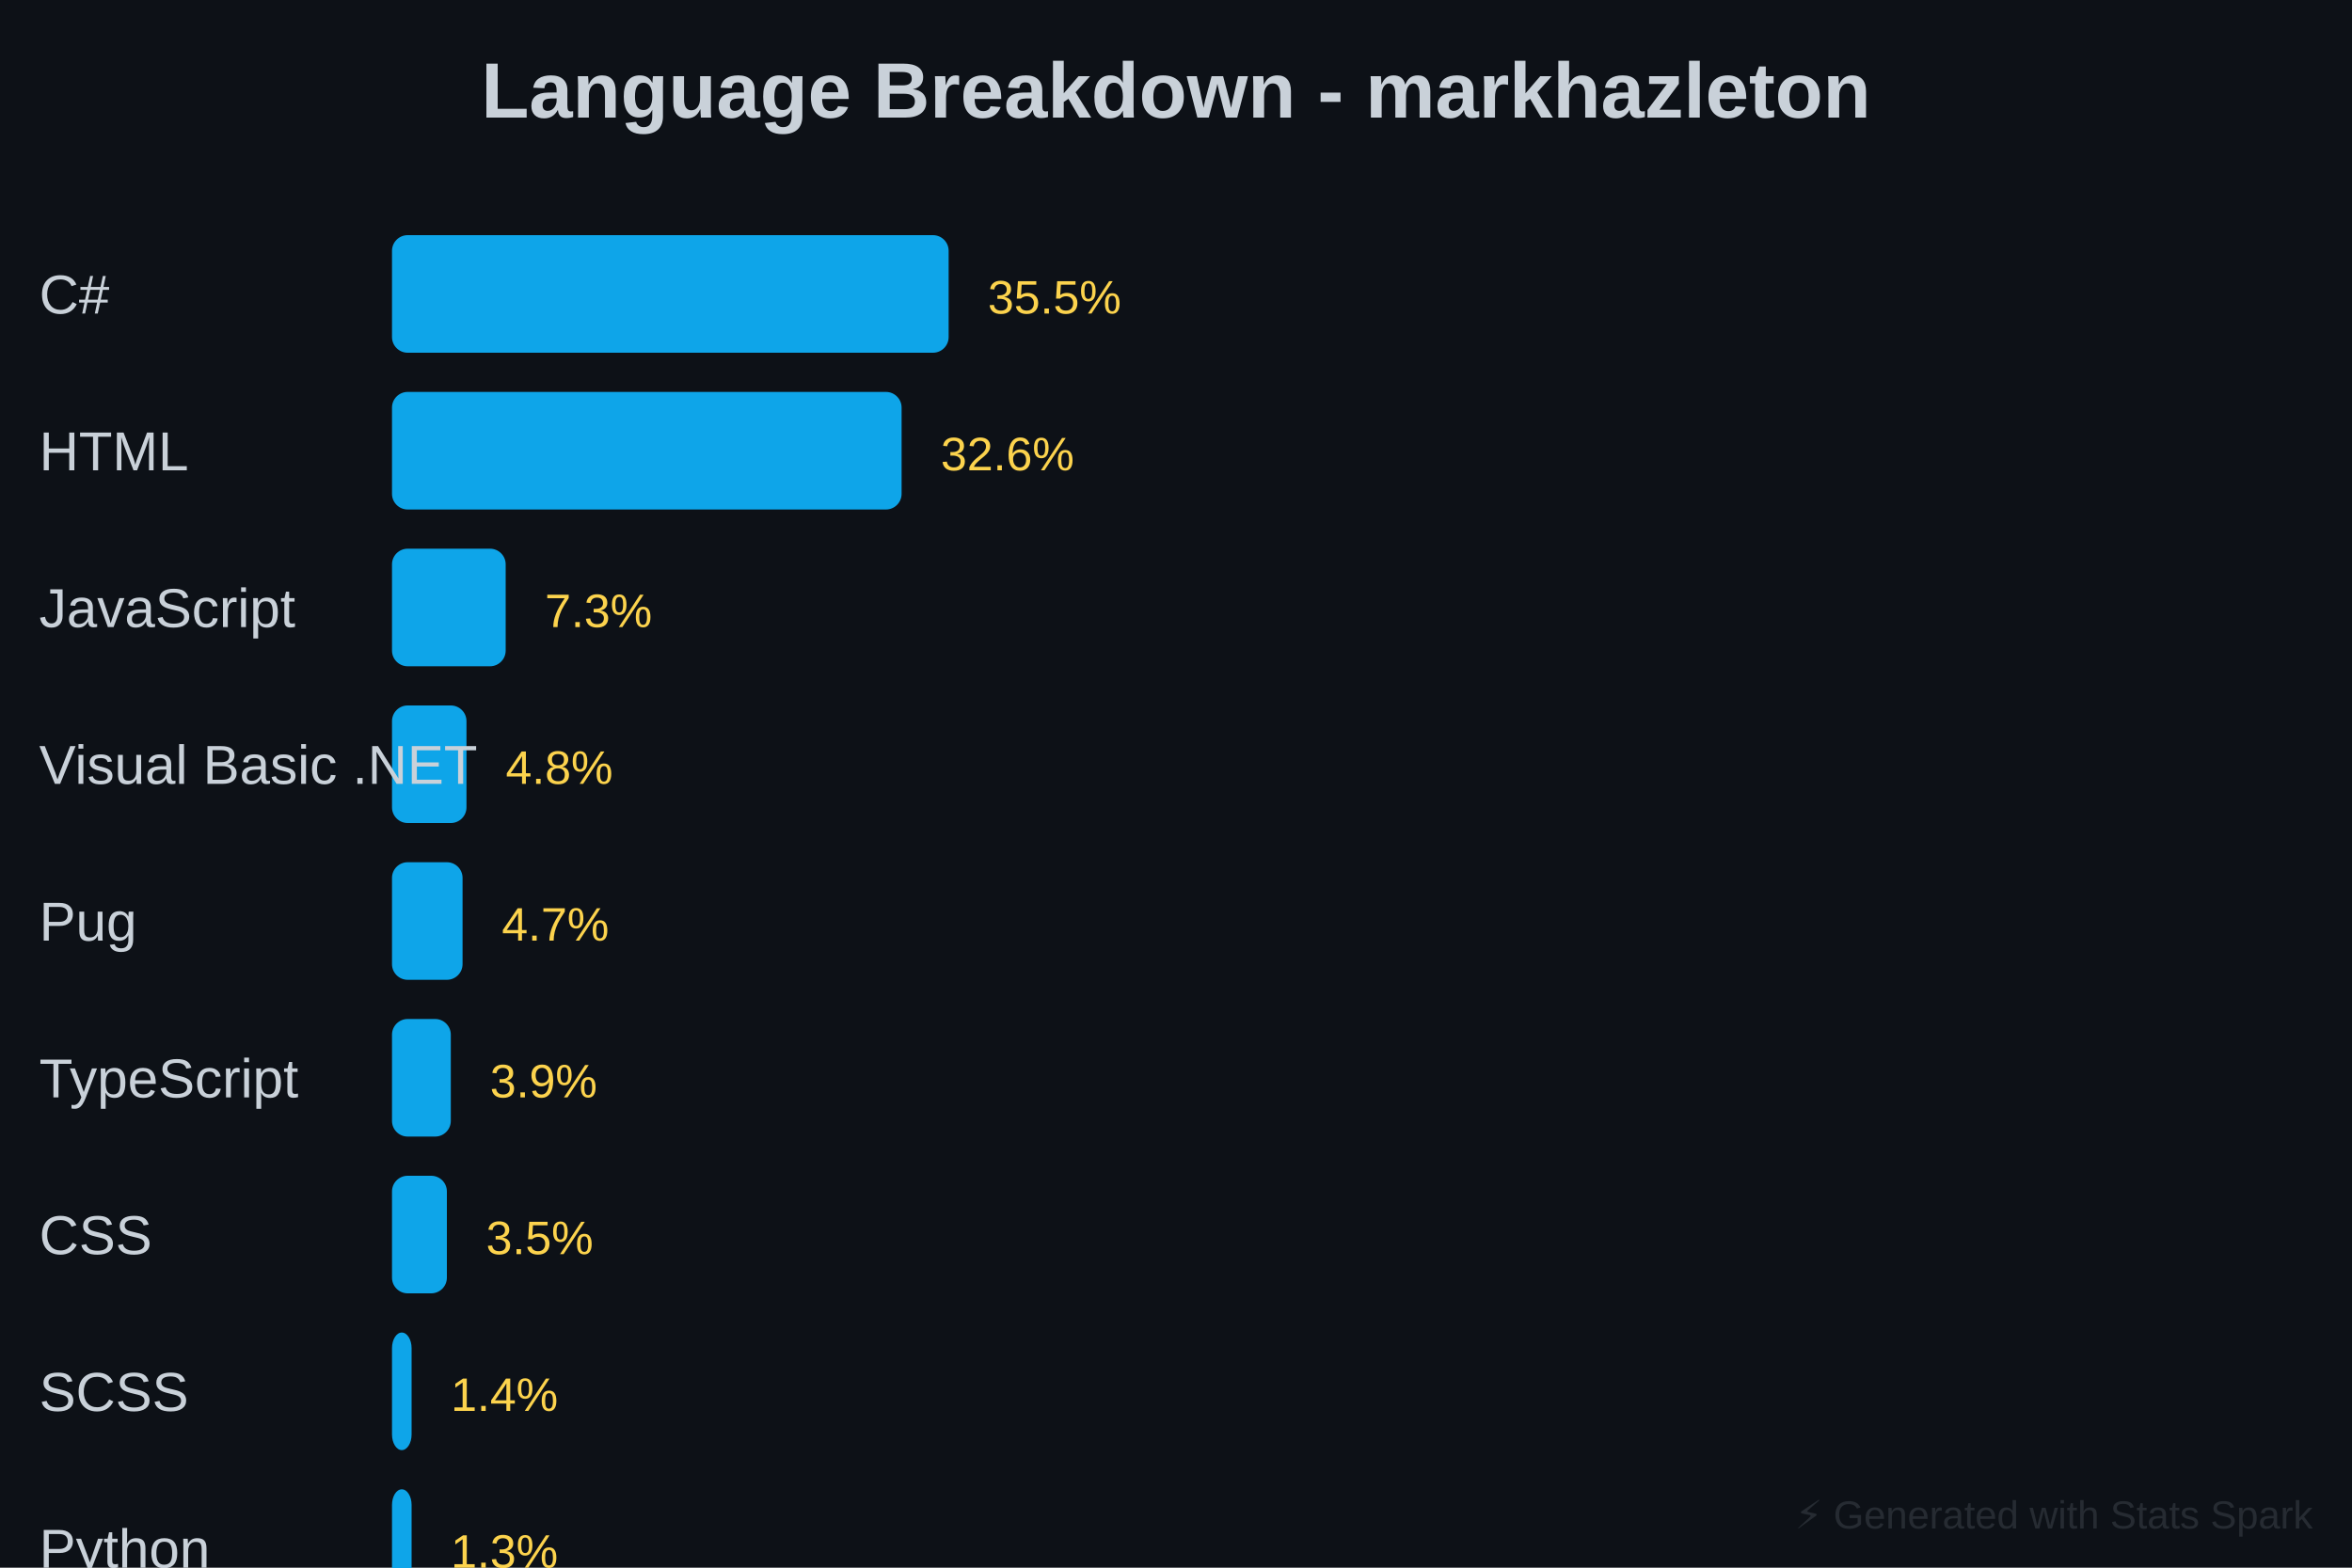
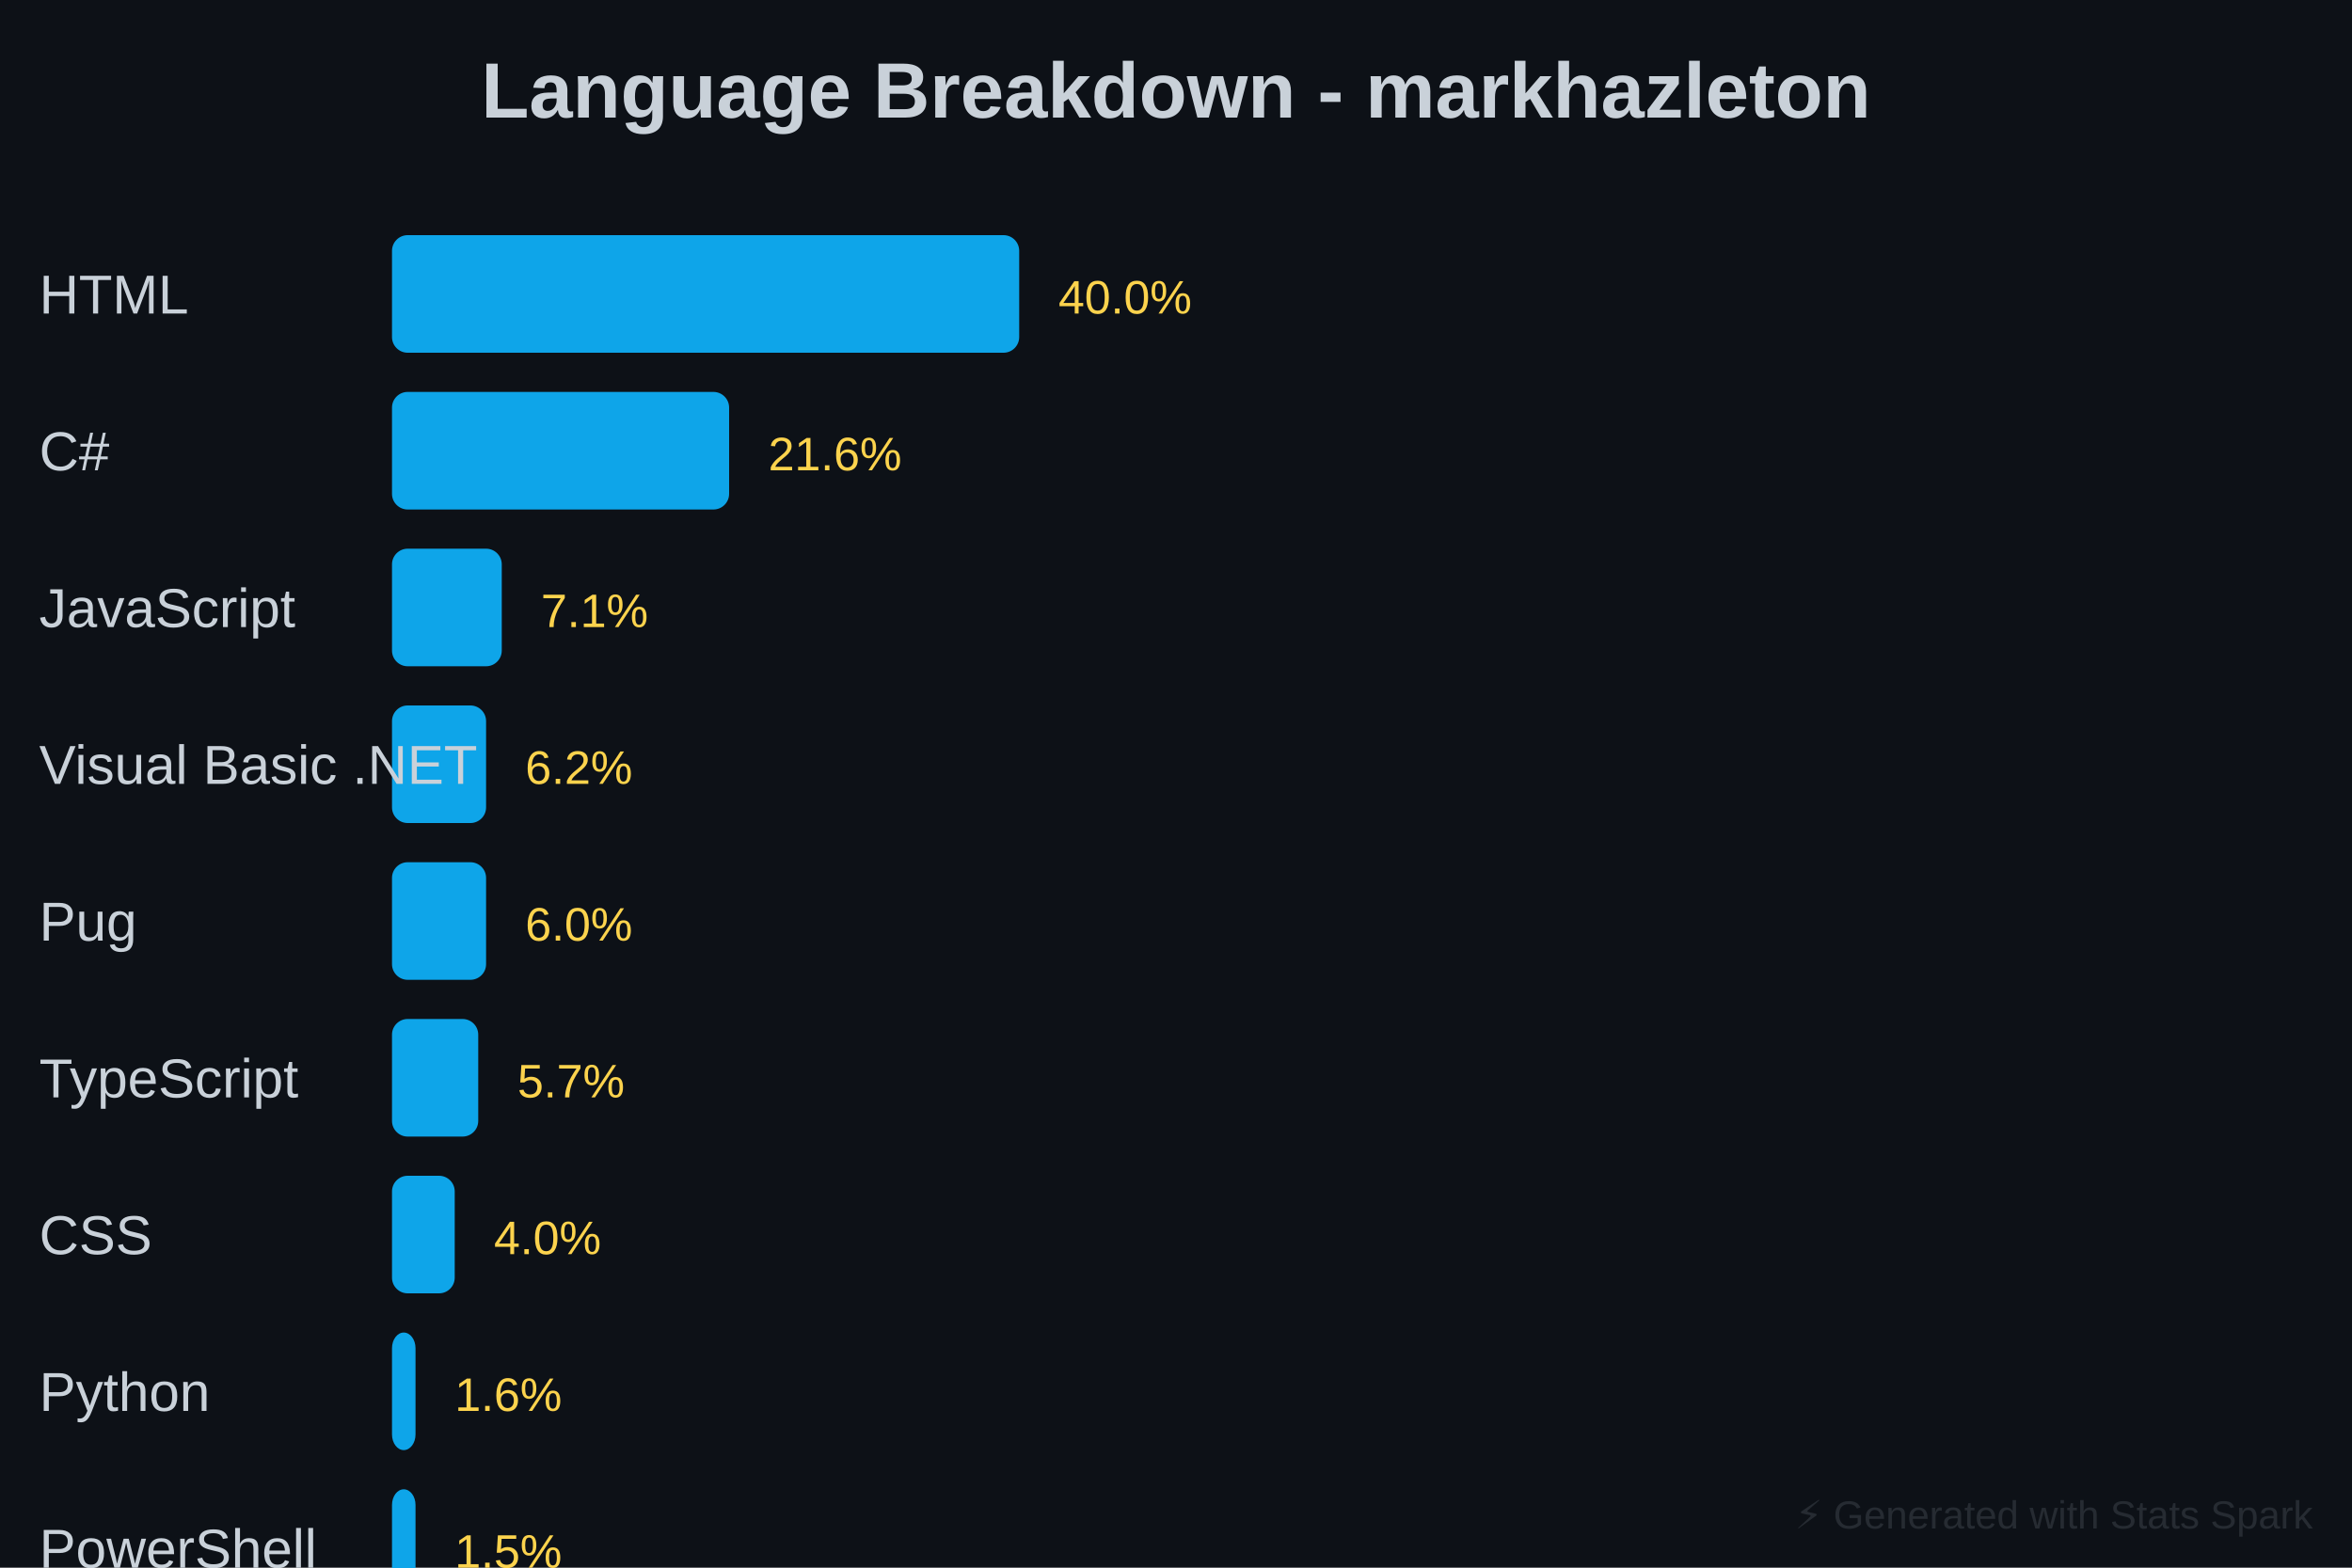
<svg xmlns="http://www.w3.org/2000/svg" baseProfile="full" height="400" version="1.1" width="600">
  <defs />
  <rect fill="#0D1117" height="400" width="600" x="0" y="0" />
  <text fill="#C9D1D9" font-family="Arial, sans-serif" font-size="20px" font-weight="bold" text-anchor="middle" x="300" y="30">Language Breakdown - markhazleton</text>
-   <rect fill="#0EA5E9" height="30" rx="4" width="142" x="100" y="60" />
-   <text fill="#C9D1D9" font-family="Arial, sans-serif" font-size="14px" x="10" y="80">C#</text>
-   <text fill="#FCD34D" font-family="Arial, sans-serif" font-size="12px" x="252" y="80">35.5%</text>
-   <rect fill="#0EA5E9" height="30" rx="4" width="130" x="100" y="100" />
-   <text fill="#C9D1D9" font-family="Arial, sans-serif" font-size="14px" x="10" y="120">HTML</text>
-   <text fill="#FCD34D" font-family="Arial, sans-serif" font-size="12px" x="240" y="120">32.6%</text>
-   <rect fill="#0EA5E9" height="30" rx="4" width="29" x="100" y="140" />
+   <rect fill="#0EA5E9" height="30" rx="4" width="160" x="100" y="60" />
+   <text fill="#C9D1D9" font-family="Arial, sans-serif" font-size="14px" x="10" y="80">HTML</text>
+   <text fill="#FCD34D" font-family="Arial, sans-serif" font-size="12px" x="270" y="80">40.0%</text>
+   <rect fill="#0EA5E9" height="30" rx="4" width="86" x="100" y="100" />
+   <text fill="#C9D1D9" font-family="Arial, sans-serif" font-size="14px" x="10" y="120">C#</text>
+   <text fill="#FCD34D" font-family="Arial, sans-serif" font-size="12px" x="196" y="120">21.6%</text>
+   <rect fill="#0EA5E9" height="30" rx="4" width="28" x="100" y="140" />
  <text fill="#C9D1D9" font-family="Arial, sans-serif" font-size="14px" x="10" y="160">JavaScript</text>
-   <text fill="#FCD34D" font-family="Arial, sans-serif" font-size="12px" x="139" y="160">7.3%</text>
-   <rect fill="#0EA5E9" height="30" rx="4" width="19" x="100" y="180" />
+   <text fill="#FCD34D" font-family="Arial, sans-serif" font-size="12px" x="138" y="160">7.1%</text>
+   <rect fill="#0EA5E9" height="30" rx="4" width="24" x="100" y="180" />
  <text fill="#C9D1D9" font-family="Arial, sans-serif" font-size="14px" x="10" y="200">Visual Basic .NET</text>
-   <text fill="#FCD34D" font-family="Arial, sans-serif" font-size="12px" x="129" y="200">4.8%</text>
-   <rect fill="#0EA5E9" height="30" rx="4" width="18" x="100" y="220" />
+   <text fill="#FCD34D" font-family="Arial, sans-serif" font-size="12px" x="134" y="200">6.2%</text>
+   <rect fill="#0EA5E9" height="30" rx="4" width="24" x="100" y="220" />
  <text fill="#C9D1D9" font-family="Arial, sans-serif" font-size="14px" x="10" y="240">Pug</text>
-   <text fill="#FCD34D" font-family="Arial, sans-serif" font-size="12px" x="128" y="240">4.7%</text>
-   <rect fill="#0EA5E9" height="30" rx="4" width="15" x="100" y="260" />
+   <text fill="#FCD34D" font-family="Arial, sans-serif" font-size="12px" x="134" y="240">6.0%</text>
+   <rect fill="#0EA5E9" height="30" rx="4" width="22" x="100" y="260" />
  <text fill="#C9D1D9" font-family="Arial, sans-serif" font-size="14px" x="10" y="280">TypeScript</text>
-   <text fill="#FCD34D" font-family="Arial, sans-serif" font-size="12px" x="125" y="280">3.9%</text>
-   <rect fill="#0EA5E9" height="30" rx="4" width="14" x="100" y="300" />
+   <text fill="#FCD34D" font-family="Arial, sans-serif" font-size="12px" x="132" y="280">5.7%</text>
+   <rect fill="#0EA5E9" height="30" rx="4" width="16" x="100" y="300" />
  <text fill="#C9D1D9" font-family="Arial, sans-serif" font-size="14px" x="10" y="320">CSS</text>
-   <text fill="#FCD34D" font-family="Arial, sans-serif" font-size="12px" x="124" y="320">3.5%</text>
-   <rect fill="#0EA5E9" height="30" rx="4" width="5" x="100" y="340" />
-   <text fill="#C9D1D9" font-family="Arial, sans-serif" font-size="14px" x="10" y="360">SCSS</text>
-   <text fill="#FCD34D" font-family="Arial, sans-serif" font-size="12px" x="115" y="360">1.4%</text>
-   <rect fill="#0EA5E9" height="30" rx="4" width="5" x="100" y="380" />
-   <text fill="#C9D1D9" font-family="Arial, sans-serif" font-size="14px" x="10" y="400">Python</text>
-   <text fill="#FCD34D" font-family="Arial, sans-serif" font-size="12px" x="115" y="400">1.3%</text>
-   <rect fill="#0EA5E9" height="30" rx="4" width="19" x="100" y="420" />
+   <text fill="#FCD34D" font-family="Arial, sans-serif" font-size="12px" x="126" y="320">4.0%</text>
+   <rect fill="#0EA5E9" height="30" rx="4" width="6" x="100" y="340" />
+   <text fill="#C9D1D9" font-family="Arial, sans-serif" font-size="14px" x="10" y="360">Python</text>
+   <text fill="#FCD34D" font-family="Arial, sans-serif" font-size="12px" x="116" y="360">1.6%</text>
+   <rect fill="#0EA5E9" height="30" rx="4" width="6" x="100" y="380" />
+   <text fill="#C9D1D9" font-family="Arial, sans-serif" font-size="14px" x="10" y="400">PowerShell</text>
+   <text fill="#FCD34D" font-family="Arial, sans-serif" font-size="12px" x="116" y="400">1.5%</text>
+   <rect fill="#0EA5E9" height="30" rx="4" width="24" x="100" y="420" />
  <text fill="#C9D1D9" font-family="Arial, sans-serif" font-size="14px" x="10" y="440">Other</text>
-   <text fill="#FCD34D" font-family="Arial, sans-serif" font-size="12px" x="129" y="440">4.9%</text>
+   <text fill="#FCD34D" font-family="Arial, sans-serif" font-size="12px" x="134" y="440">6.1%</text>
  <text fill="#30363D" font-family="Arial, sans-serif" font-size="10px" opacity="0.7" text-anchor="end" x="590" y="390">⚡ Generated with Stats Spark</text>
</svg>
